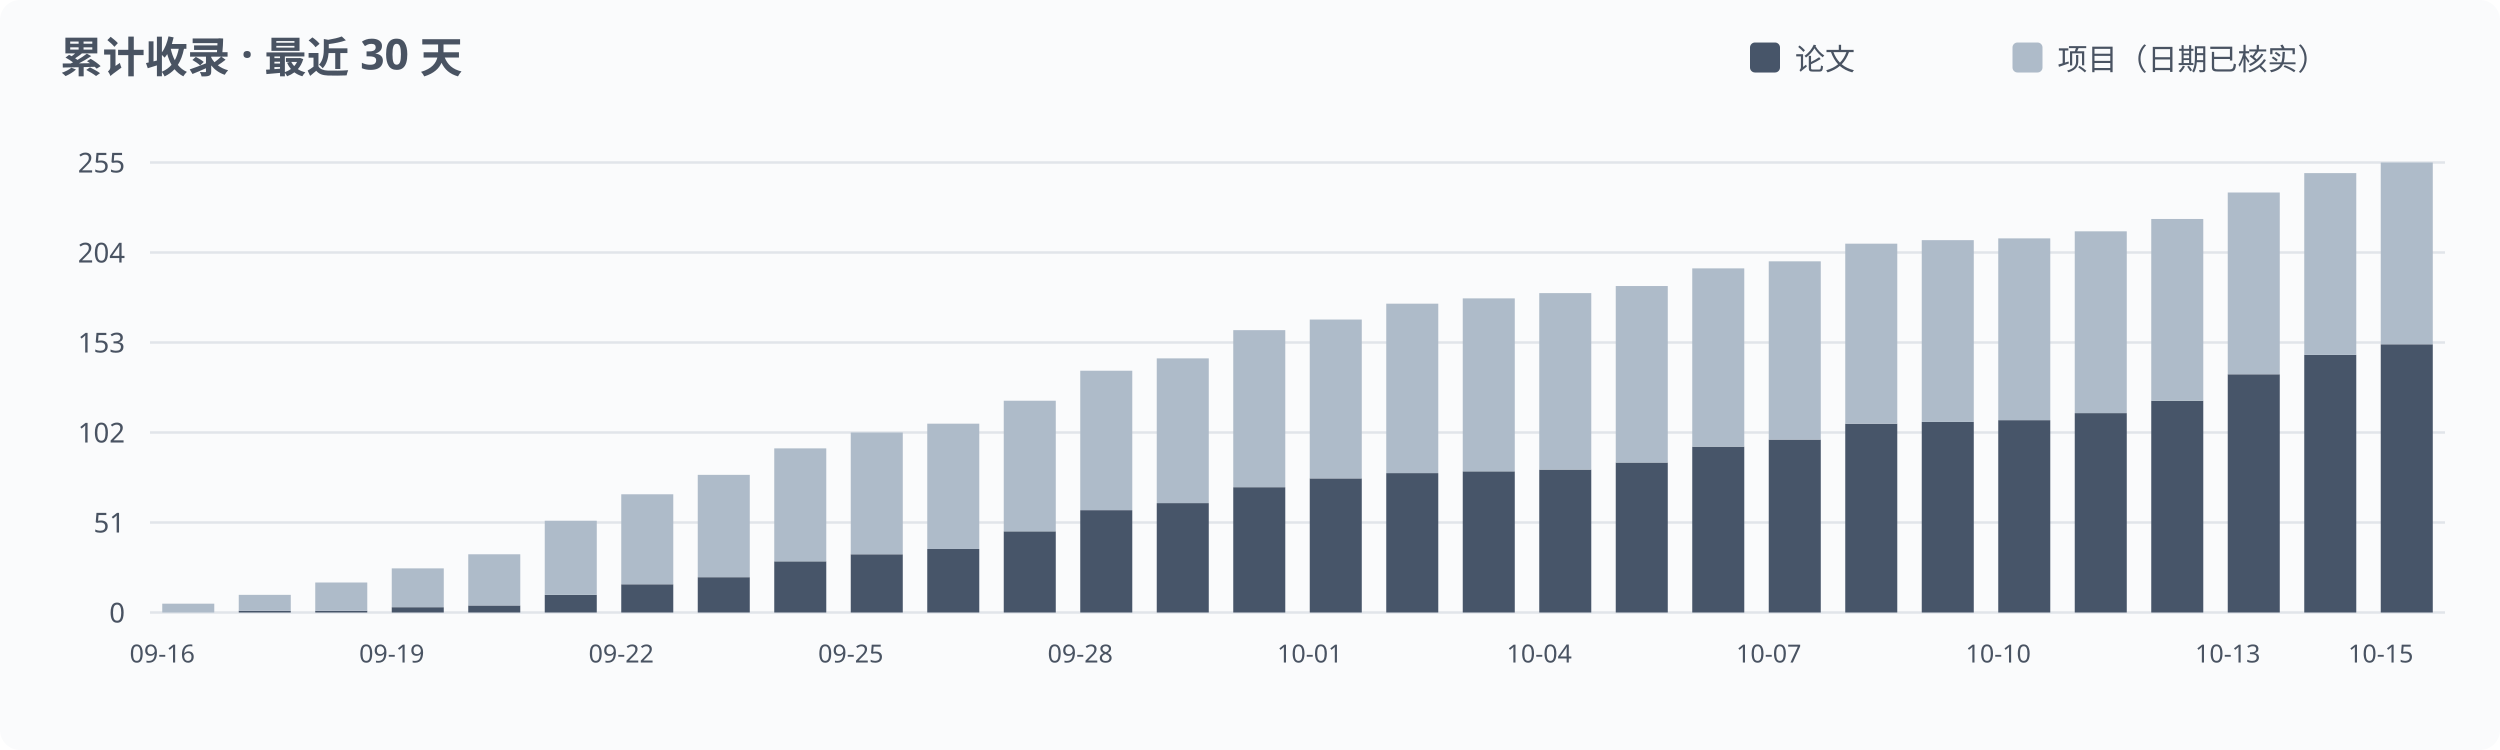
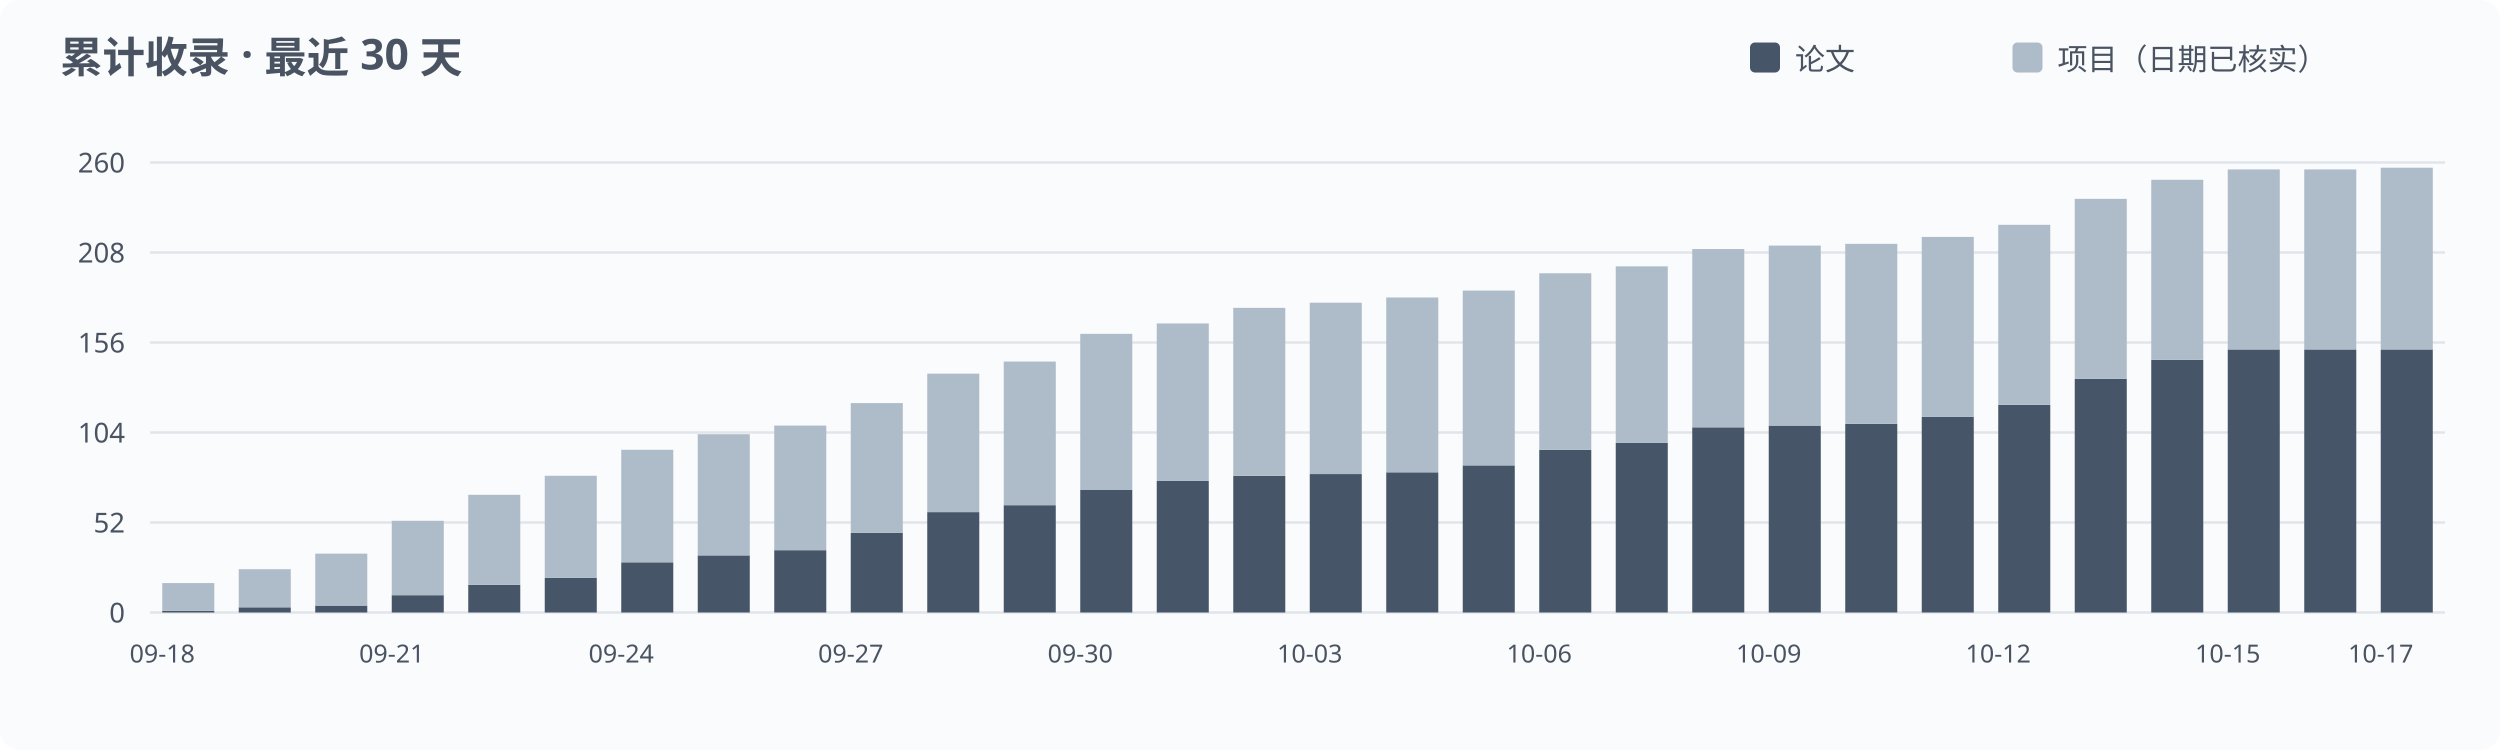
<svg xmlns="http://www.w3.org/2000/svg" width="1000" height="300" viewBox="0 0 1000 300" role="img" aria-labelledby="title desc">
  <rect width="100%" height="100%" rx="8" fill="#fafbfc" />
  <g font-family="system-ui,sans-serif" fill="#495362">
    <text x="24" y="29" font-size="17" font-weight="600">累计收录 · 最近 30 天</text>
    <rect x="700" y="17" width="12" height="12" rx="2" fill="#475569" />
    <text x="718" y="28" font-size="12">论文</text>
    <rect x="805" y="17" width="12" height="12" rx="2" fill="#aebbc9" />
    <text x="823" y="28" font-size="12">项目（日期已核实）</text>
    <path d="M60 245.0H978" stroke="#e1e5ea" />
    <text x="50" y="249.0" text-anchor="end" font-size="11">0</text>
    <path d="M60 209.0H978" stroke="#e1e5ea" />
-     <text x="50" y="213.0" text-anchor="end" font-size="11">51</text>
+     <text x="50" y="213.0" text-anchor="end" font-size="11">52</text>
    <path d="M60 173.0H978" stroke="#e1e5ea" />
-     <text x="50" y="177.0" text-anchor="end" font-size="11">102</text>
+     <text x="50" y="177.0" text-anchor="end" font-size="11">104</text>
    <path d="M60 137.0H978" stroke="#e1e5ea" />
-     <text x="50" y="141.0" text-anchor="end" font-size="11">153</text>
+     <text x="50" y="141.0" text-anchor="end" font-size="11">156</text>
    <path d="M60 101.0H978" stroke="#e1e5ea" />
-     <text x="50" y="105.0" text-anchor="end" font-size="11">204</text>
+     <text x="50" y="105.0" text-anchor="end" font-size="11">208</text>
    <path d="M60 65.0H978" stroke="#e1e5ea" />
-     <text x="50" y="69.0" text-anchor="end" font-size="11">255</text>
-     <rect x="64.90" y="245.00" width="20.81" height="0.00" fill="#475569" />
-     <rect x="64.90" y="241.47" width="20.81" height="3.53" fill="#aebbc9" />
-     <text x="64.90" y="265" text-anchor="middle" font-size="10">09-16</text>
-     <rect x="95.50" y="244.29" width="20.81" height="0.71" fill="#475569" />
-     <rect x="95.50" y="237.94" width="20.81" height="6.35" fill="#aebbc9" />
-     <rect x="126.10" y="244.29" width="20.81" height="0.71" fill="#475569" />
-     <rect x="126.10" y="233.00" width="20.81" height="11.29" fill="#aebbc9" />
-     <rect x="156.70" y="242.88" width="20.81" height="2.12" fill="#475569" />
-     <rect x="156.70" y="227.35" width="20.81" height="15.53" fill="#aebbc9" />
-     <text x="156.70" y="265" text-anchor="middle" font-size="10">09-19</text>
-     <rect x="187.30" y="242.18" width="20.81" height="2.82" fill="#475569" />
-     <rect x="187.30" y="221.71" width="20.81" height="20.47" fill="#aebbc9" />
-     <rect x="217.90" y="237.94" width="20.81" height="7.06" fill="#475569" />
-     <rect x="217.90" y="208.29" width="20.81" height="29.65" fill="#aebbc9" />
-     <rect x="248.50" y="233.71" width="20.81" height="11.29" fill="#475569" />
-     <rect x="248.50" y="197.71" width="20.81" height="36.00" fill="#aebbc9" />
-     <text x="248.50" y="265" text-anchor="middle" font-size="10">09-22</text>
-     <rect x="279.10" y="230.88" width="20.81" height="14.12" fill="#475569" />
-     <rect x="279.10" y="189.94" width="20.81" height="40.94" fill="#aebbc9" />
-     <rect x="309.70" y="224.53" width="20.81" height="20.47" fill="#475569" />
-     <rect x="309.70" y="179.35" width="20.81" height="45.18" fill="#aebbc9" />
-     <rect x="340.30" y="221.71" width="20.81" height="23.29" fill="#475569" />
-     <rect x="340.30" y="173.00" width="20.81" height="48.71" fill="#aebbc9" />
-     <text x="340.30" y="265" text-anchor="middle" font-size="10">09-25</text>
-     <rect x="370.90" y="219.59" width="20.81" height="25.41" fill="#475569" />
-     <rect x="370.90" y="169.47" width="20.81" height="50.12" fill="#aebbc9" />
-     <rect x="401.50" y="212.53" width="20.81" height="32.47" fill="#475569" />
-     <rect x="401.50" y="160.29" width="20.81" height="52.24" fill="#aebbc9" />
-     <rect x="432.10" y="204.06" width="20.81" height="40.94" fill="#475569" />
-     <rect x="432.10" y="148.29" width="20.81" height="55.76" fill="#aebbc9" />
-     <text x="432.10" y="265" text-anchor="middle" font-size="10">09-28</text>
-     <rect x="462.70" y="201.24" width="20.81" height="43.76" fill="#475569" />
-     <rect x="462.70" y="143.35" width="20.81" height="57.88" fill="#aebbc9" />
-     <rect x="493.30" y="194.88" width="20.81" height="50.12" fill="#475569" />
-     <rect x="493.30" y="132.06" width="20.81" height="62.82" fill="#aebbc9" />
-     <rect x="523.90" y="191.35" width="20.81" height="53.65" fill="#475569" />
-     <rect x="523.90" y="127.82" width="20.81" height="63.53" fill="#aebbc9" />
-     <text x="523.90" y="265" text-anchor="middle" font-size="10">10-01</text>
-     <rect x="554.50" y="189.24" width="20.81" height="55.76" fill="#475569" />
-     <rect x="554.50" y="121.47" width="20.81" height="67.76" fill="#aebbc9" />
-     <rect x="585.10" y="188.53" width="20.81" height="56.47" fill="#475569" />
-     <rect x="585.10" y="119.35" width="20.81" height="69.18" fill="#aebbc9" />
-     <rect x="615.70" y="187.82" width="20.81" height="57.18" fill="#475569" />
-     <rect x="615.70" y="117.24" width="20.81" height="70.59" fill="#aebbc9" />
-     <text x="615.70" y="265" text-anchor="middle" font-size="10">10-04</text>
-     <rect x="646.30" y="185.00" width="20.81" height="60.00" fill="#475569" />
-     <rect x="646.30" y="114.41" width="20.81" height="70.59" fill="#aebbc9" />
-     <rect x="676.90" y="178.65" width="20.81" height="66.35" fill="#475569" />
-     <rect x="676.90" y="107.35" width="20.81" height="71.29" fill="#aebbc9" />
-     <rect x="707.50" y="175.82" width="20.81" height="69.18" fill="#475569" />
-     <rect x="707.50" y="104.53" width="20.81" height="71.29" fill="#aebbc9" />
-     <text x="707.50" y="265" text-anchor="middle" font-size="10">10-07</text>
-     <rect x="738.10" y="169.47" width="20.81" height="75.53" fill="#475569" />
-     <rect x="738.10" y="97.47" width="20.81" height="72.00" fill="#aebbc9" />
-     <rect x="768.70" y="168.76" width="20.81" height="76.24" fill="#475569" />
-     <rect x="768.70" y="96.06" width="20.81" height="72.71" fill="#aebbc9" />
-     <rect x="799.30" y="168.06" width="20.81" height="76.94" fill="#475569" />
-     <rect x="799.30" y="95.35" width="20.81" height="72.71" fill="#aebbc9" />
-     <text x="799.30" y="265" text-anchor="middle" font-size="10">10-10</text>
-     <rect x="829.90" y="165.24" width="20.81" height="79.76" fill="#475569" />
-     <rect x="829.90" y="92.53" width="20.81" height="72.71" fill="#aebbc9" />
-     <rect x="860.50" y="160.29" width="20.81" height="84.71" fill="#475569" />
-     <rect x="860.50" y="87.59" width="20.81" height="72.71" fill="#aebbc9" />
-     <rect x="891.10" y="149.71" width="20.81" height="95.29" fill="#475569" />
-     <rect x="891.10" y="77.00" width="20.81" height="72.71" fill="#aebbc9" />
-     <text x="891.10" y="265" text-anchor="middle" font-size="10">10-13</text>
-     <rect x="921.70" y="141.94" width="20.81" height="103.06" fill="#475569" />
-     <rect x="921.70" y="69.24" width="20.81" height="72.71" fill="#aebbc9" />
-     <rect x="952.30" y="137.71" width="20.81" height="107.29" fill="#475569" />
-     <rect x="952.30" y="65.00" width="20.81" height="72.71" fill="#aebbc9" />
-     <text x="952.30" y="265" text-anchor="middle" font-size="10">10-15</text>
+     <text x="50" y="69.0" text-anchor="end" font-size="11">260</text>
+     <rect x="64.90" y="244.31" width="20.81" height="0.69" fill="#475569" />
+     <rect x="64.90" y="233.23" width="20.81" height="11.08" fill="#aebbc9" />
+     <text x="64.90" y="265" text-anchor="middle" font-size="10">09-18</text>
+     <rect x="95.50" y="242.92" width="20.81" height="2.08" fill="#475569" />
+     <rect x="95.50" y="227.69" width="20.81" height="15.23" fill="#aebbc9" />
+     <rect x="126.10" y="242.23" width="20.81" height="2.77" fill="#475569" />
+     <rect x="126.10" y="221.46" width="20.81" height="20.77" fill="#aebbc9" />
+     <rect x="156.70" y="238.08" width="20.81" height="6.92" fill="#475569" />
+     <rect x="156.70" y="208.31" width="20.81" height="29.77" fill="#aebbc9" />
+     <text x="156.70" y="265" text-anchor="middle" font-size="10">09-21</text>
+     <rect x="187.30" y="233.92" width="20.81" height="11.08" fill="#475569" />
+     <rect x="187.30" y="197.92" width="20.81" height="36.00" fill="#aebbc9" />
+     <rect x="217.90" y="231.15" width="20.81" height="13.85" fill="#475569" />
+     <rect x="217.90" y="190.31" width="20.81" height="40.85" fill="#aebbc9" />
+     <rect x="248.50" y="224.92" width="20.81" height="20.08" fill="#475569" />
+     <rect x="248.50" y="179.92" width="20.81" height="45.00" fill="#aebbc9" />
+     <text x="248.50" y="265" text-anchor="middle" font-size="10">09-24</text>
+     <rect x="279.10" y="222.15" width="20.81" height="22.85" fill="#475569" />
+     <rect x="279.10" y="173.69" width="20.81" height="48.46" fill="#aebbc9" />
+     <rect x="309.70" y="220.08" width="20.81" height="24.92" fill="#475569" />
+     <rect x="309.70" y="170.23" width="20.81" height="49.85" fill="#aebbc9" />
+     <rect x="340.30" y="213.15" width="20.81" height="31.85" fill="#475569" />
+     <rect x="340.30" y="161.23" width="20.81" height="51.92" fill="#aebbc9" />
+     <text x="340.30" y="265" text-anchor="middle" font-size="10">09-27</text>
+     <rect x="370.90" y="204.85" width="20.81" height="40.15" fill="#475569" />
+     <rect x="370.90" y="149.46" width="20.81" height="55.38" fill="#aebbc9" />
+     <rect x="401.50" y="202.08" width="20.81" height="42.92" fill="#475569" />
+     <rect x="401.50" y="144.62" width="20.81" height="57.46" fill="#aebbc9" />
+     <rect x="432.10" y="195.85" width="20.81" height="49.15" fill="#475569" />
+     <rect x="432.10" y="133.54" width="20.81" height="62.31" fill="#aebbc9" />
+     <text x="432.10" y="265" text-anchor="middle" font-size="10">09-30</text>
+     <rect x="462.70" y="192.38" width="20.81" height="52.62" fill="#475569" />
+     <rect x="462.70" y="129.38" width="20.81" height="63.00" fill="#aebbc9" />
+     <rect x="493.30" y="190.31" width="20.81" height="54.69" fill="#475569" />
+     <rect x="493.30" y="123.15" width="20.81" height="67.15" fill="#aebbc9" />
+     <rect x="523.90" y="189.62" width="20.81" height="55.38" fill="#475569" />
+     <rect x="523.90" y="121.08" width="20.81" height="68.54" fill="#aebbc9" />
+     <text x="523.90" y="265" text-anchor="middle" font-size="10">10-03</text>
+     <rect x="554.50" y="188.92" width="20.81" height="56.08" fill="#475569" />
+     <rect x="554.50" y="119.00" width="20.81" height="69.92" fill="#aebbc9" />
+     <rect x="585.10" y="186.15" width="20.81" height="58.85" fill="#475569" />
+     <rect x="585.10" y="116.23" width="20.81" height="69.92" fill="#aebbc9" />
+     <rect x="615.70" y="179.92" width="20.81" height="65.08" fill="#475569" />
+     <rect x="615.70" y="109.31" width="20.81" height="70.62" fill="#aebbc9" />
+     <text x="615.70" y="265" text-anchor="middle" font-size="10">10-06</text>
+     <rect x="646.30" y="177.15" width="20.81" height="67.85" fill="#475569" />
+     <rect x="646.30" y="106.54" width="20.81" height="70.62" fill="#aebbc9" />
+     <rect x="676.90" y="170.92" width="20.81" height="74.08" fill="#475569" />
+     <rect x="676.90" y="99.62" width="20.81" height="71.31" fill="#aebbc9" />
+     <rect x="707.50" y="170.23" width="20.81" height="74.77" fill="#475569" />
+     <rect x="707.50" y="98.23" width="20.81" height="72.00" fill="#aebbc9" />
+     <text x="707.50" y="265" text-anchor="middle" font-size="10">10-09</text>
+     <rect x="738.10" y="169.54" width="20.81" height="75.46" fill="#475569" />
+     <rect x="738.10" y="97.54" width="20.81" height="72.00" fill="#aebbc9" />
+     <rect x="768.70" y="166.77" width="20.81" height="78.23" fill="#475569" />
+     <rect x="768.70" y="94.77" width="20.81" height="72.00" fill="#aebbc9" />
+     <rect x="799.30" y="161.92" width="20.81" height="83.08" fill="#475569" />
+     <rect x="799.30" y="89.92" width="20.81" height="72.00" fill="#aebbc9" />
+     <text x="799.30" y="265" text-anchor="middle" font-size="10">10-12</text>
+     <rect x="829.90" y="151.54" width="20.81" height="93.46" fill="#475569" />
+     <rect x="829.90" y="79.54" width="20.81" height="72.00" fill="#aebbc9" />
+     <rect x="860.50" y="143.92" width="20.81" height="101.08" fill="#475569" />
+     <rect x="860.50" y="71.92" width="20.81" height="72.00" fill="#aebbc9" />
+     <rect x="891.10" y="139.77" width="20.81" height="105.23" fill="#475569" />
+     <rect x="891.10" y="67.77" width="20.81" height="72.00" fill="#aebbc9" />
+     <text x="891.10" y="265" text-anchor="middle" font-size="10">10-15</text>
+     <rect x="921.70" y="139.77" width="20.81" height="105.23" fill="#475569" />
+     <rect x="921.70" y="67.77" width="20.81" height="72.00" fill="#aebbc9" />
+     <rect x="952.30" y="139.77" width="20.81" height="105.23" fill="#475569" />
+     <rect x="952.30" y="67.08" width="20.81" height="72.69" fill="#aebbc9" />
+     <text x="952.30" y="265" text-anchor="middle" font-size="10">10-17</text>
  </g>
</svg>
